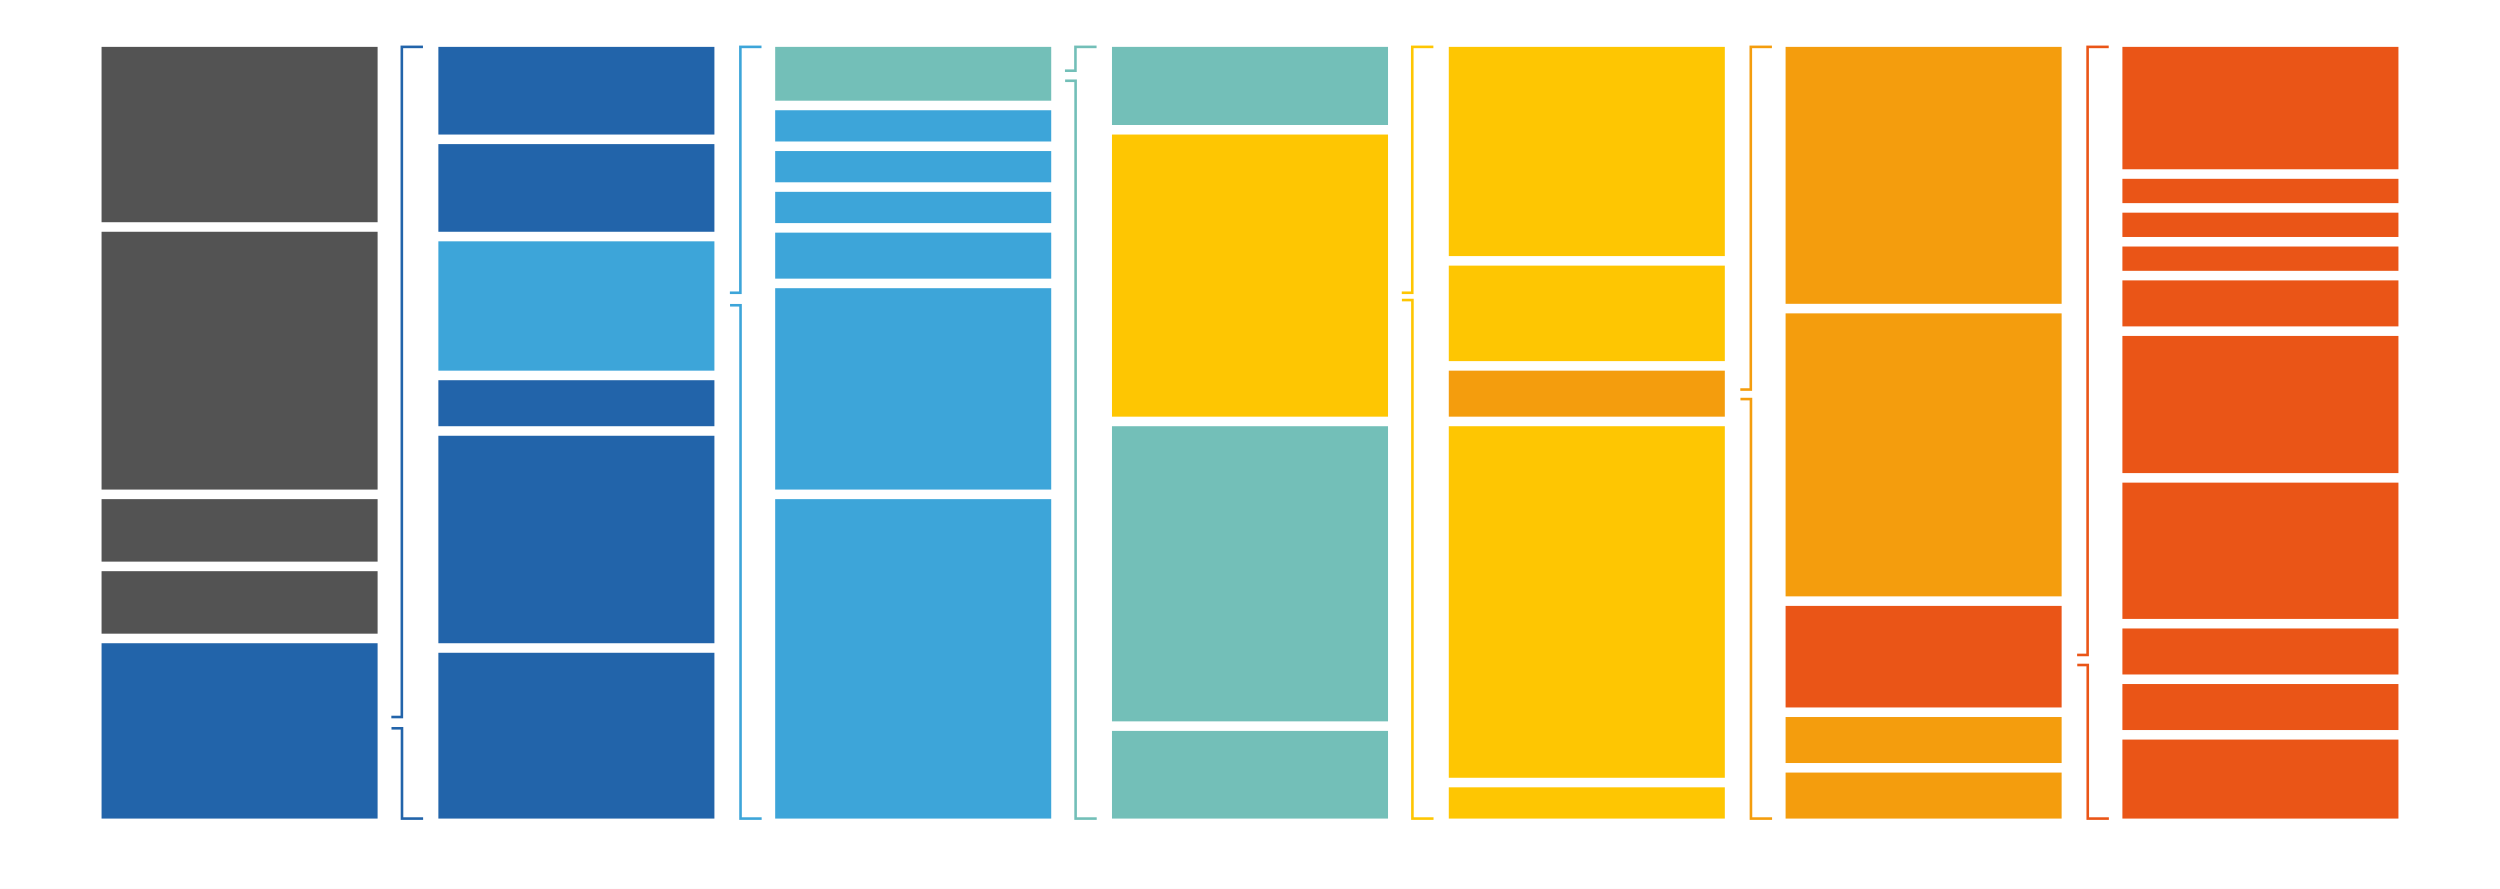
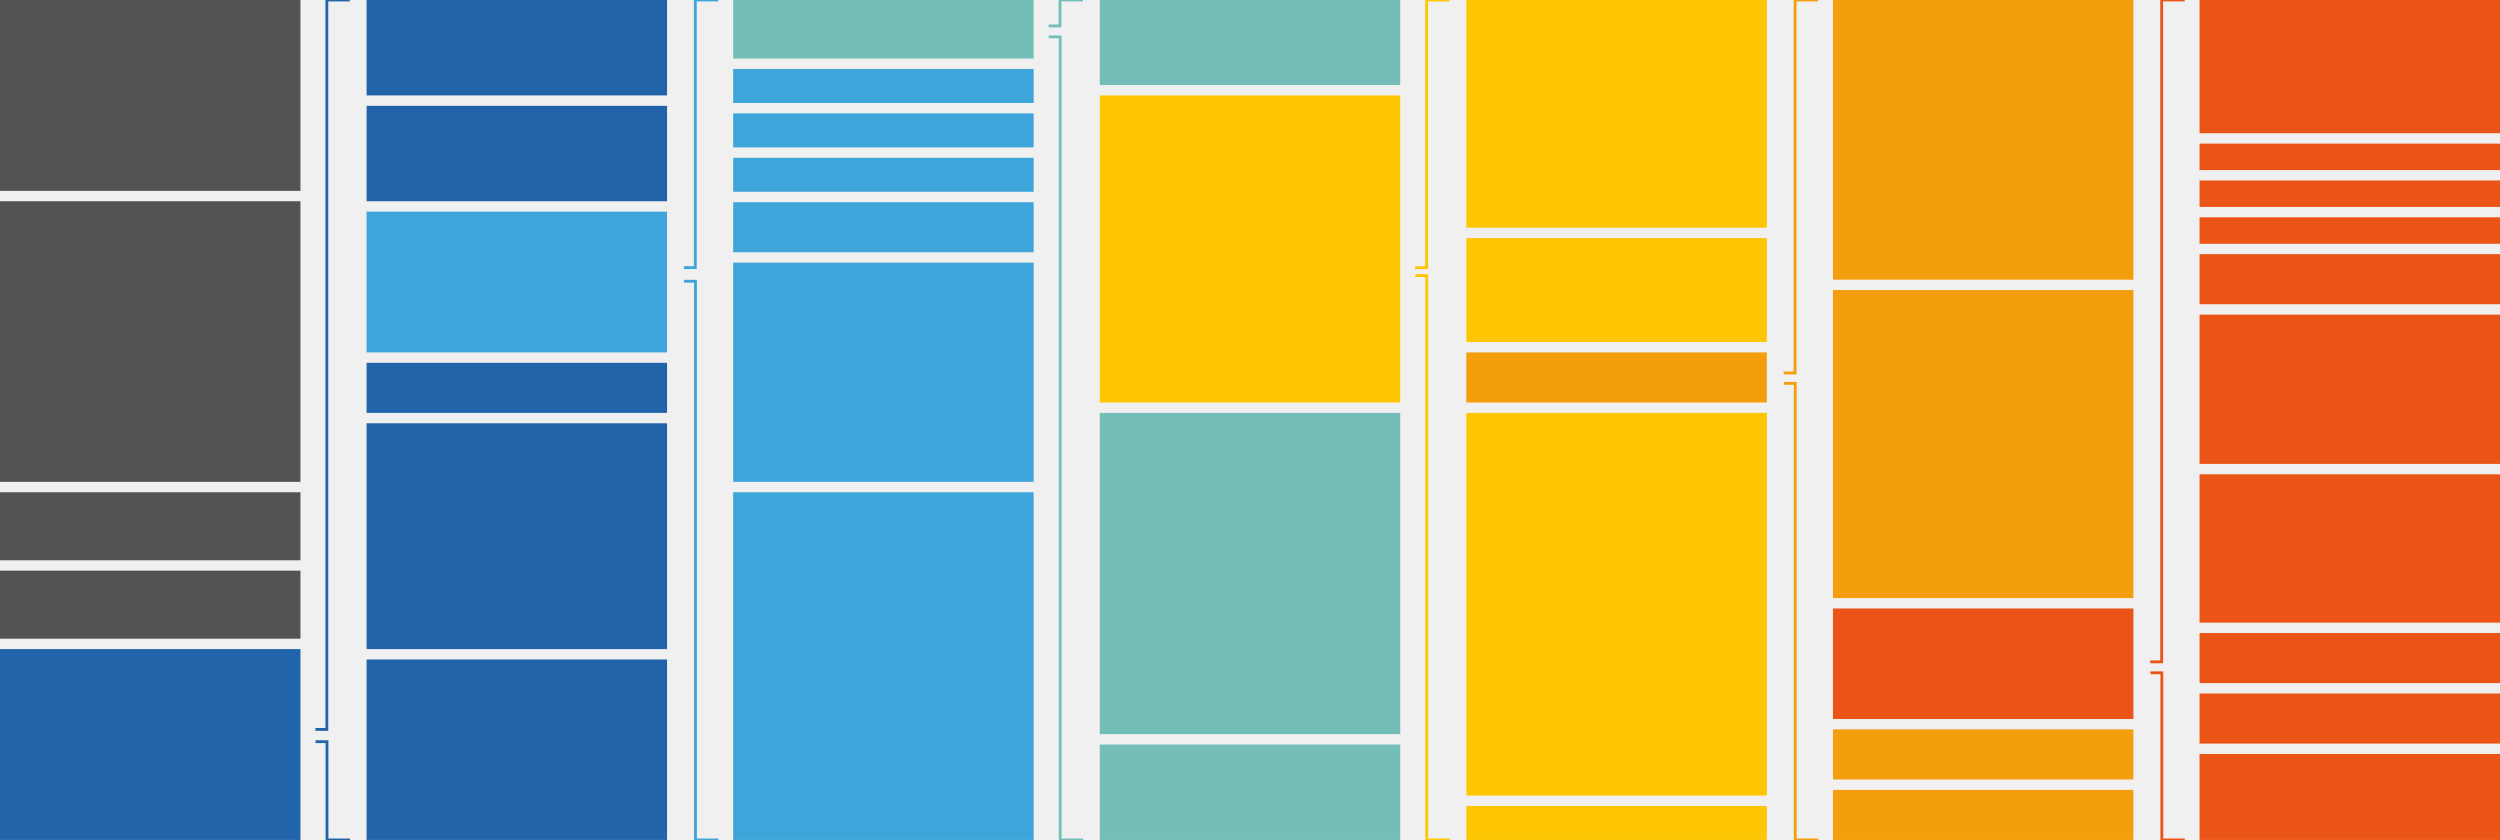
- <svg xmlns="http://www.w3.org/2000/svg" width="2880px" height="1024px" viewBox="0 0 2880 1024" version="1.1">
+ <svg xmlns="http://www.w3.org/2000/svg" width="2646px" height="889px" viewBox="0 0 2646 889" version="1.1">
  <g id="static-offset-header" stroke="none" stroke-width="1" fill="none" fill-rule="evenodd">
-     <rect fill="#FFFFFF" x="0" y="0" width="2880" height="1024" />
-     <rect id="Rectangle" fill="#535353" x="117" y="54" width="318" height="202" />
-     <rect id="Rectangle-Copy-7" fill="#535353" x="117" y="267" width="318" height="297" />
-     <rect id="Rectangle-Copy-8" fill="#535353" x="117" y="658" width="318" height="72" />
-     <rect id="Rectangle-Copy-10" fill="#535353" x="117" y="575" width="318" height="72" />
-     <rect id="Rectangle-Copy-9" fill="#2264AA" x="117" y="741" width="318" height="202" />
-     <rect id="Rectangle-Copy" fill="#2264AA" x="505" y="54" width="318" height="101" />
-     <rect id="Rectangle-Copy-2" fill="#73BFB8" x="893" y="54" width="318" height="62" />
-     <rect id="Rectangle-Copy-11" fill="#2264AA" x="505" y="166" width="318" height="101" />
-     <rect id="Rectangle-Copy-16" fill="#3DA5D9" x="893" y="127" width="318" height="36" />
-     <rect id="Rectangle-Copy-12" fill="#3DA5D9" x="505" y="278" width="318" height="149" />
-     <rect id="Rectangle-Copy-17" fill="#3DA5D9" x="893" y="174" width="318" height="36" />
-     <rect id="Rectangle-Copy-21" fill="#3DA5D9" x="893" y="221" width="318" height="36" />
-     <rect id="Rectangle-Copy-13" fill="#2264AA" x="505" y="438" width="318" height="53" />
-     <rect id="Rectangle-Copy-18" fill="#3DA5D9" x="893" y="268" width="318" height="53" />
-     <rect id="Rectangle-Copy-14" fill="#2264AA" x="505" y="502" width="318" height="239" />
-     <rect id="Rectangle-Copy-19" fill="#3DA5D9" x="893" y="332" width="318" height="232" />
-     <rect id="Rectangle-Copy-15" fill="#2264AA" x="505" y="752" width="318" height="191" />
-     <rect id="Rectangle-Copy-20" fill="#3DA5D9" x="893" y="575" width="318" height="368" />
-     <rect id="Rectangle-Copy-3" fill="#73BFB8" x="1281" y="842" width="318" height="101" />
-     <rect id="Rectangle-Copy-4" fill="#FEC602" x="1669" y="907" width="318" height="36" />
-     <rect id="Rectangle-Copy-22" fill="#73BFB8" x="1281" y="491" width="318" height="340" />
-     <rect id="Rectangle-Copy-24" fill="#FEC602" x="1669" y="491" width="318" height="405" />
-     <rect id="Rectangle-Copy-23" fill="#FEC602" x="1281" y="155" width="318" height="325" />
-     <rect id="Rectangle-Copy-29" fill="#73BFB8" x="1281" y="54" width="318" height="90" />
-     <rect id="Rectangle-Copy-25" fill="#FEC602" x="1669" y="54" width="318" height="241" />
-     <rect id="Rectangle-Copy-26" fill="#F49D0D" x="1669" y="427" width="318" height="53" />
-     <rect id="Rectangle-Copy-27" fill="#FEC602" x="1669" y="306" width="318" height="110" />
-     <rect id="Rectangle-Copy-5" fill="#F49D0D" x="2057" y="890" width="318" height="53" />
-     <rect id="Rectangle-Copy-6" fill="#EA5517" x="2445" y="852" width="318" height="91" />
-     <rect id="Rectangle-Copy-28" fill="#F49D0D" x="2057" y="826" width="318" height="53" />
-     <rect id="Rectangle-Copy-30" fill="#EA5517" x="2057" y="698" width="318" height="117" />
-     <rect id="Rectangle-Copy-35" fill="#EA5517" x="2445" y="788" width="318" height="53" />
-     <rect id="Rectangle-Copy-37" fill="#EA5517" x="2445" y="323" width="318" height="53" />
-     <rect id="Rectangle-Copy-39" fill="#EA5517" x="2445" y="284" width="318" height="28" />
-     <rect id="Rectangle-Copy-40" fill="#EA5517" x="2445" y="245" width="318" height="28" />
-     <rect id="Rectangle-Copy-41" fill="#EA5517" x="2445" y="206" width="318" height="28" />
-     <rect id="Rectangle-Copy-38" fill="#EA5517" x="2445" y="724" width="318" height="53" />
-     <rect id="Rectangle-Copy-31" fill="#F49D0D" x="2057" y="361" width="318" height="326" />
-     <rect id="Rectangle-Copy-36" fill="#EA5517" x="2445" y="387" width="318" height="158" />
-     <rect id="Rectangle-Copy-43" fill="#EA5517" x="2445" y="556" width="318" height="157" />
-     <rect id="Rectangle-Copy-42" fill="#EA5517" x="2445" y="54" width="318" height="141" />
-     <rect id="Rectangle-Copy-32" fill="#F49D0D" x="2057" y="54" width="318" height="296" />
-     <polyline id="Path" stroke="#2264AA" stroke-width="3" points="487.249 54 462.919 54 462.919 826 450.823 826" />
-     <polyline id="Path-Copy-9" stroke="#EA5517" stroke-width="3" points="2429.249 54 2404.919 54 2404.919 754.5 2392.823 754.5" />
-     <polyline id="Path-Copy" stroke="#3DA5D9" stroke-width="3" points="877.249 54 852.919 54 852.919 337.266 840.823 337.266" />
-     <polyline id="Path-Copy-5" stroke="#FEC602" stroke-width="3" points="1651.249 54 1626.919 54 1626.919 337.266 1614.823 337.266" />
-     <polyline id="Path-Copy-7" stroke="#F49D0D" stroke-width="3" points="2041.249 54 2016.919 54 2016.919 448.757 2004.823 448.757" />
-     <polyline id="Path-Copy-3" stroke="#73BFB8" stroke-width="3" points="1263.249 54 1238.919 54 1238.919 81.449 1226.823 81.449" />
-     <polyline id="Path" stroke="#2264AA" stroke-width="3" transform="translate(469.2128, 891) scale(1, -1) translate(-469.2128, -891) " points="487.426 839 463.095 839 463.095 943 451 943" />
-     <polyline id="Path-Copy-10" stroke="#EA5517" stroke-width="3" transform="translate(2411.213, 854.5436) scale(1, -1) translate(-2411.213, -854.5436) " points="2429.426 766.087 2405.095 766.087 2405.095 943 2393 943" />
-     <polyline id="Path-Copy-2" stroke="#3DA5D9" stroke-width="3" transform="translate(859.2128, 647.3287) scale(1, -1) translate(-859.2128, -647.3287) " points="877.426 351.657 853.095 351.657 853.095 943 841 943" />
-     <polyline id="Path-Copy-6" stroke="#FEC602" stroke-width="3" transform="translate(1633.213, 644.3287) scale(1, -1) translate(-1633.213, -644.3287) " points="1651.426 345.657 1627.095 345.657 1627.095 943 1615 943" />
-     <polyline id="Path-Copy-8" stroke="#F49D0D" stroke-width="3" transform="translate(2023.213, 701.3667) scale(1, -1) translate(-2023.213, -701.3667) " points="2041.426 459.733 2017.095 459.733 2017.095 943 2005 943" />
-     <polyline id="Path-Copy-4" stroke="#73BFB8" stroke-width="3" transform="translate(1245.213, 518.0199) scale(1, -1) translate(-1245.213, -518.0199) " points="1263.426 93.04 1239.095 93.04 1239.095 943 1227 943" />
+     <rect id="Rectangle" fill="#535353" x="0" y="0" width="318" height="202" />
+     <rect id="Rectangle-Copy-7" fill="#535353" x="0" y="213" width="318" height="297" />
+     <rect id="Rectangle-Copy-8" fill="#535353" x="0" y="604" width="318" height="72" />
+     <rect id="Rectangle-Copy-10" fill="#535353" x="0" y="521" width="318" height="72" />
+     <rect id="Rectangle-Copy-9" fill="#2264AA" x="0" y="687" width="318" height="202" />
+     <rect id="Rectangle-Copy" fill="#2264AA" x="388" y="0" width="318" height="101" />
+     <rect id="Rectangle-Copy-2" fill="#73BFB8" x="776" y="0" width="318" height="62" />
+     <rect id="Rectangle-Copy-11" fill="#2264AA" x="388" y="112" width="318" height="101" />
+     <rect id="Rectangle-Copy-16" fill="#3DA5D9" x="776" y="73" width="318" height="36" />
+     <rect id="Rectangle-Copy-12" fill="#3DA5D9" x="388" y="224" width="318" height="149" />
+     <rect id="Rectangle-Copy-17" fill="#3DA5D9" x="776" y="120" width="318" height="36" />
+     <rect id="Rectangle-Copy-21" fill="#3DA5D9" x="776" y="167" width="318" height="36" />
+     <rect id="Rectangle-Copy-13" fill="#2264AA" x="388" y="384" width="318" height="53" />
+     <rect id="Rectangle-Copy-18" fill="#3DA5D9" x="776" y="214" width="318" height="53" />
+     <rect id="Rectangle-Copy-14" fill="#2264AA" x="388" y="448" width="318" height="239" />
+     <rect id="Rectangle-Copy-19" fill="#3DA5D9" x="776" y="278" width="318" height="232" />
+     <rect id="Rectangle-Copy-15" fill="#2264AA" x="388" y="698" width="318" height="191" />
+     <rect id="Rectangle-Copy-20" fill="#3DA5D9" x="776" y="521" width="318" height="368" />
+     <rect id="Rectangle-Copy-3" fill="#73BFB8" x="1164" y="788" width="318" height="101" />
+     <rect id="Rectangle-Copy-4" fill="#FEC602" x="1552" y="853" width="318" height="36" />
+     <rect id="Rectangle-Copy-22" fill="#73BFB8" x="1164" y="437" width="318" height="340" />
+     <rect id="Rectangle-Copy-24" fill="#FEC602" x="1552" y="437" width="318" height="405" />
+     <rect id="Rectangle-Copy-23" fill="#FEC602" x="1164" y="101" width="318" height="325" />
+     <rect id="Rectangle-Copy-29" fill="#73BFB8" x="1164" y="2.84217094e-14" width="318" height="90" />
+     <rect id="Rectangle-Copy-25" fill="#FEC602" x="1552" y="0" width="318" height="241" />
+     <rect id="Rectangle-Copy-26" fill="#F49D0D" x="1552" y="373" width="318" height="53" />
+     <rect id="Rectangle-Copy-27" fill="#FEC602" x="1552" y="252" width="318" height="110" />
+     <rect id="Rectangle-Copy-5" fill="#F49D0D" x="1940" y="836" width="318" height="53" />
+     <rect id="Rectangle-Copy-6" fill="#EA5517" x="2328" y="798" width="318" height="91" />
+     <rect id="Rectangle-Copy-28" fill="#F49D0D" x="1940" y="772" width="318" height="53" />
+     <rect id="Rectangle-Copy-30" fill="#EA5517" x="1940" y="644" width="318" height="117" />
+     <rect id="Rectangle-Copy-35" fill="#EA5517" x="2328" y="734" width="318" height="53" />
+     <rect id="Rectangle-Copy-37" fill="#EA5517" x="2328" y="269" width="318" height="53" />
+     <rect id="Rectangle-Copy-39" fill="#EA5517" x="2328" y="230" width="318" height="28" />
+     <rect id="Rectangle-Copy-40" fill="#EA5517" x="2328" y="191" width="318" height="28" />
+     <rect id="Rectangle-Copy-41" fill="#EA5517" x="2328" y="152" width="318" height="28" />
+     <rect id="Rectangle-Copy-38" fill="#EA5517" x="2328" y="670" width="318" height="53" />
+     <rect id="Rectangle-Copy-31" fill="#F49D0D" x="1940" y="307" width="318" height="326" />
+     <rect id="Rectangle-Copy-36" fill="#EA5517" x="2328" y="333" width="318" height="158" />
+     <rect id="Rectangle-Copy-43" fill="#EA5517" x="2328" y="502" width="318" height="157" />
+     <rect id="Rectangle-Copy-42" fill="#EA5517" x="2328" y="0" width="318" height="141" />
+     <rect id="Rectangle-Copy-32" fill="#F49D0D" x="1940" y="0" width="318" height="296" />
+     <polyline id="Path" stroke="#2264AA" stroke-width="3" points="370.249 0 345.919 0 345.919 772 333.823 772" />
+     <polyline id="Path-Copy-9" stroke="#EA5517" stroke-width="3" points="2312.249 0 2287.919 0 2287.919 700.5 2275.823 700.5" />
+     <polyline id="Path-Copy" stroke="#3DA5D9" stroke-width="3" points="760.249 0 735.919 0 735.919 283.266 723.823 283.266" />
+     <polyline id="Path-Copy-5" stroke="#FEC602" stroke-width="3" points="1534.249 0 1509.919 0 1509.919 283.266 1497.823 283.266" />
+     <polyline id="Path-Copy-7" stroke="#F49D0D" stroke-width="3" points="1924.249 0 1899.919 0 1899.919 394.757 1887.823 394.757" />
+     <polyline id="Path-Copy-3" stroke="#73BFB8" stroke-width="3" points="1146.249 -4.26325641e-14 1121.919 -4.26325641e-14 1121.919 27.449 1109.823 27.449" />
+     <polyline id="Path" stroke="#2264AA" stroke-width="3" transform="translate(352.2128, 837) scale(1, -1) translate(-352.2128, -837) " points="370.426 785 346.095 785 346.095 889 334 889" />
+     <polyline id="Path-Copy-10" stroke="#EA5517" stroke-width="3" transform="translate(2294.213, 800.5436) scale(1, -1) translate(-2294.213, -800.5436) " points="2312.426 712.087 2288.095 712.087 2288.095 889 2276 889" />
+     <polyline id="Path-Copy-2" stroke="#3DA5D9" stroke-width="3" transform="translate(742.2128, 593.3287) scale(1, -1) translate(-742.2128, -593.3287) " points="760.426 297.657 736.095 297.657 736.095 889 724 889" />
+     <polyline id="Path-Copy-6" stroke="#FEC602" stroke-width="3" transform="translate(1516.213, 590.3287) scale(1, -1) translate(-1516.213, -590.3287) " points="1534.426 291.657 1510.095 291.657 1510.095 889 1498 889" />
+     <polyline id="Path-Copy-8" stroke="#F49D0D" stroke-width="3" transform="translate(1906.213, 647.3667) scale(1, -1) translate(-1906.213, -647.3667) " points="1924.426 405.733 1900.095 405.733 1900.095 889 1888 889" />
+     <polyline id="Path-Copy-4" stroke="#73BFB8" stroke-width="3" transform="translate(1128.213, 464.0199) scale(1, -1) translate(-1128.213, -464.0199) " points="1146.426 39.04 1122.095 39.04 1122.095 889 1110 889" />
  </g>
</svg>
